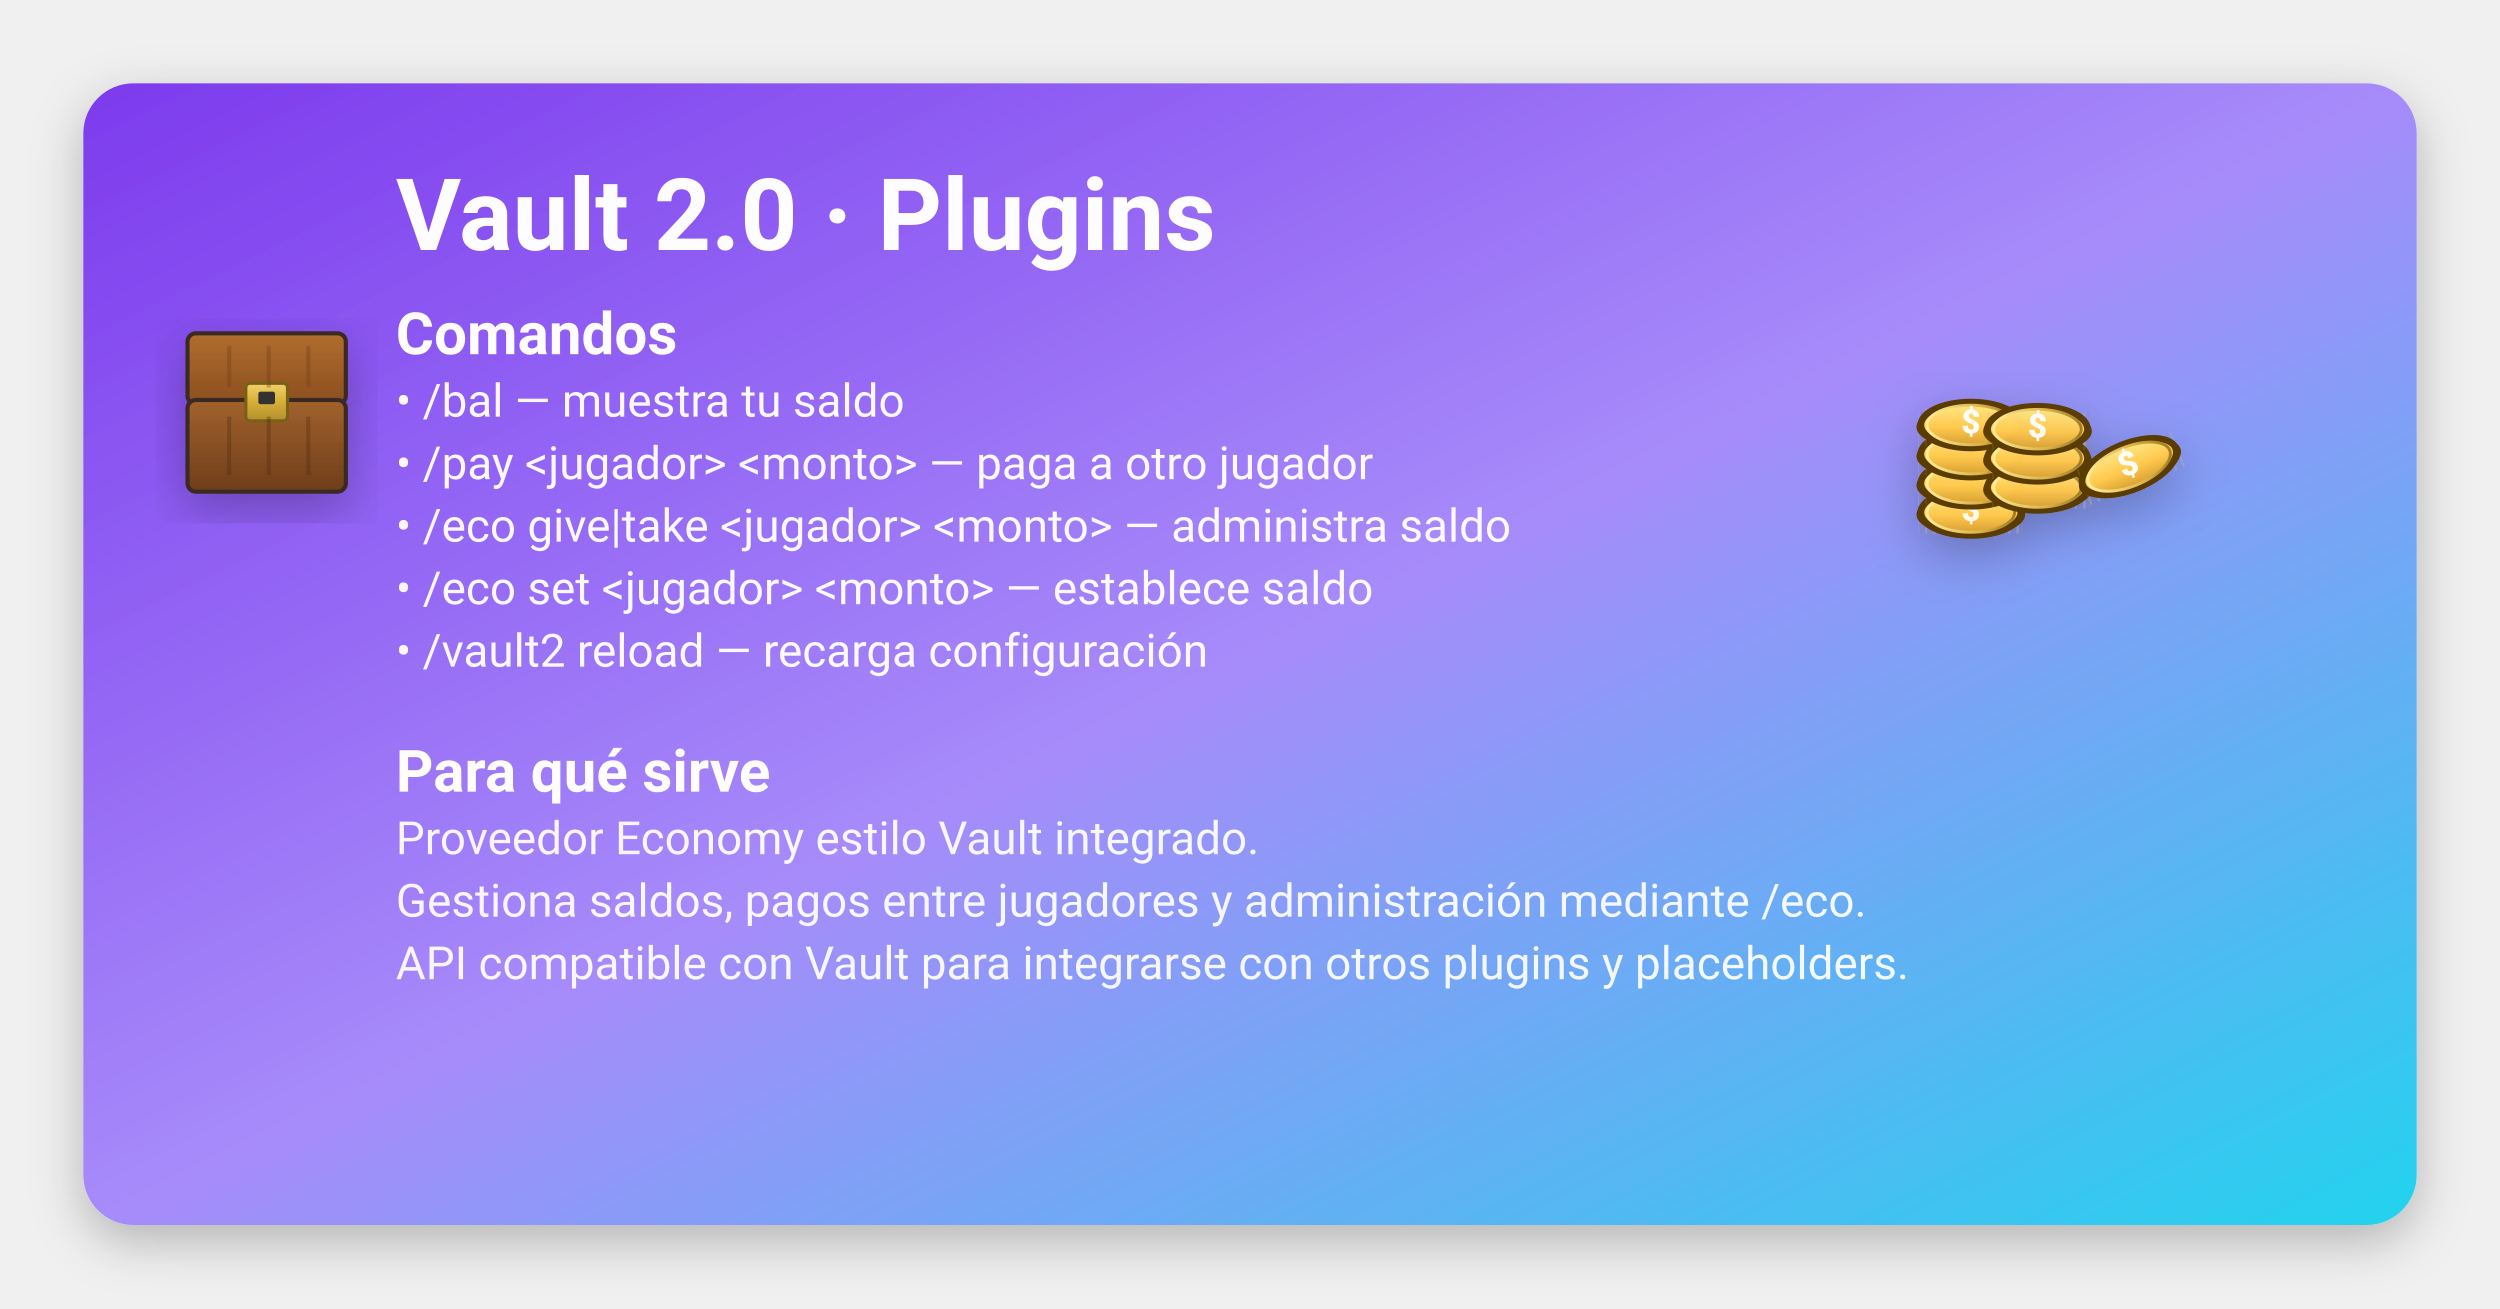
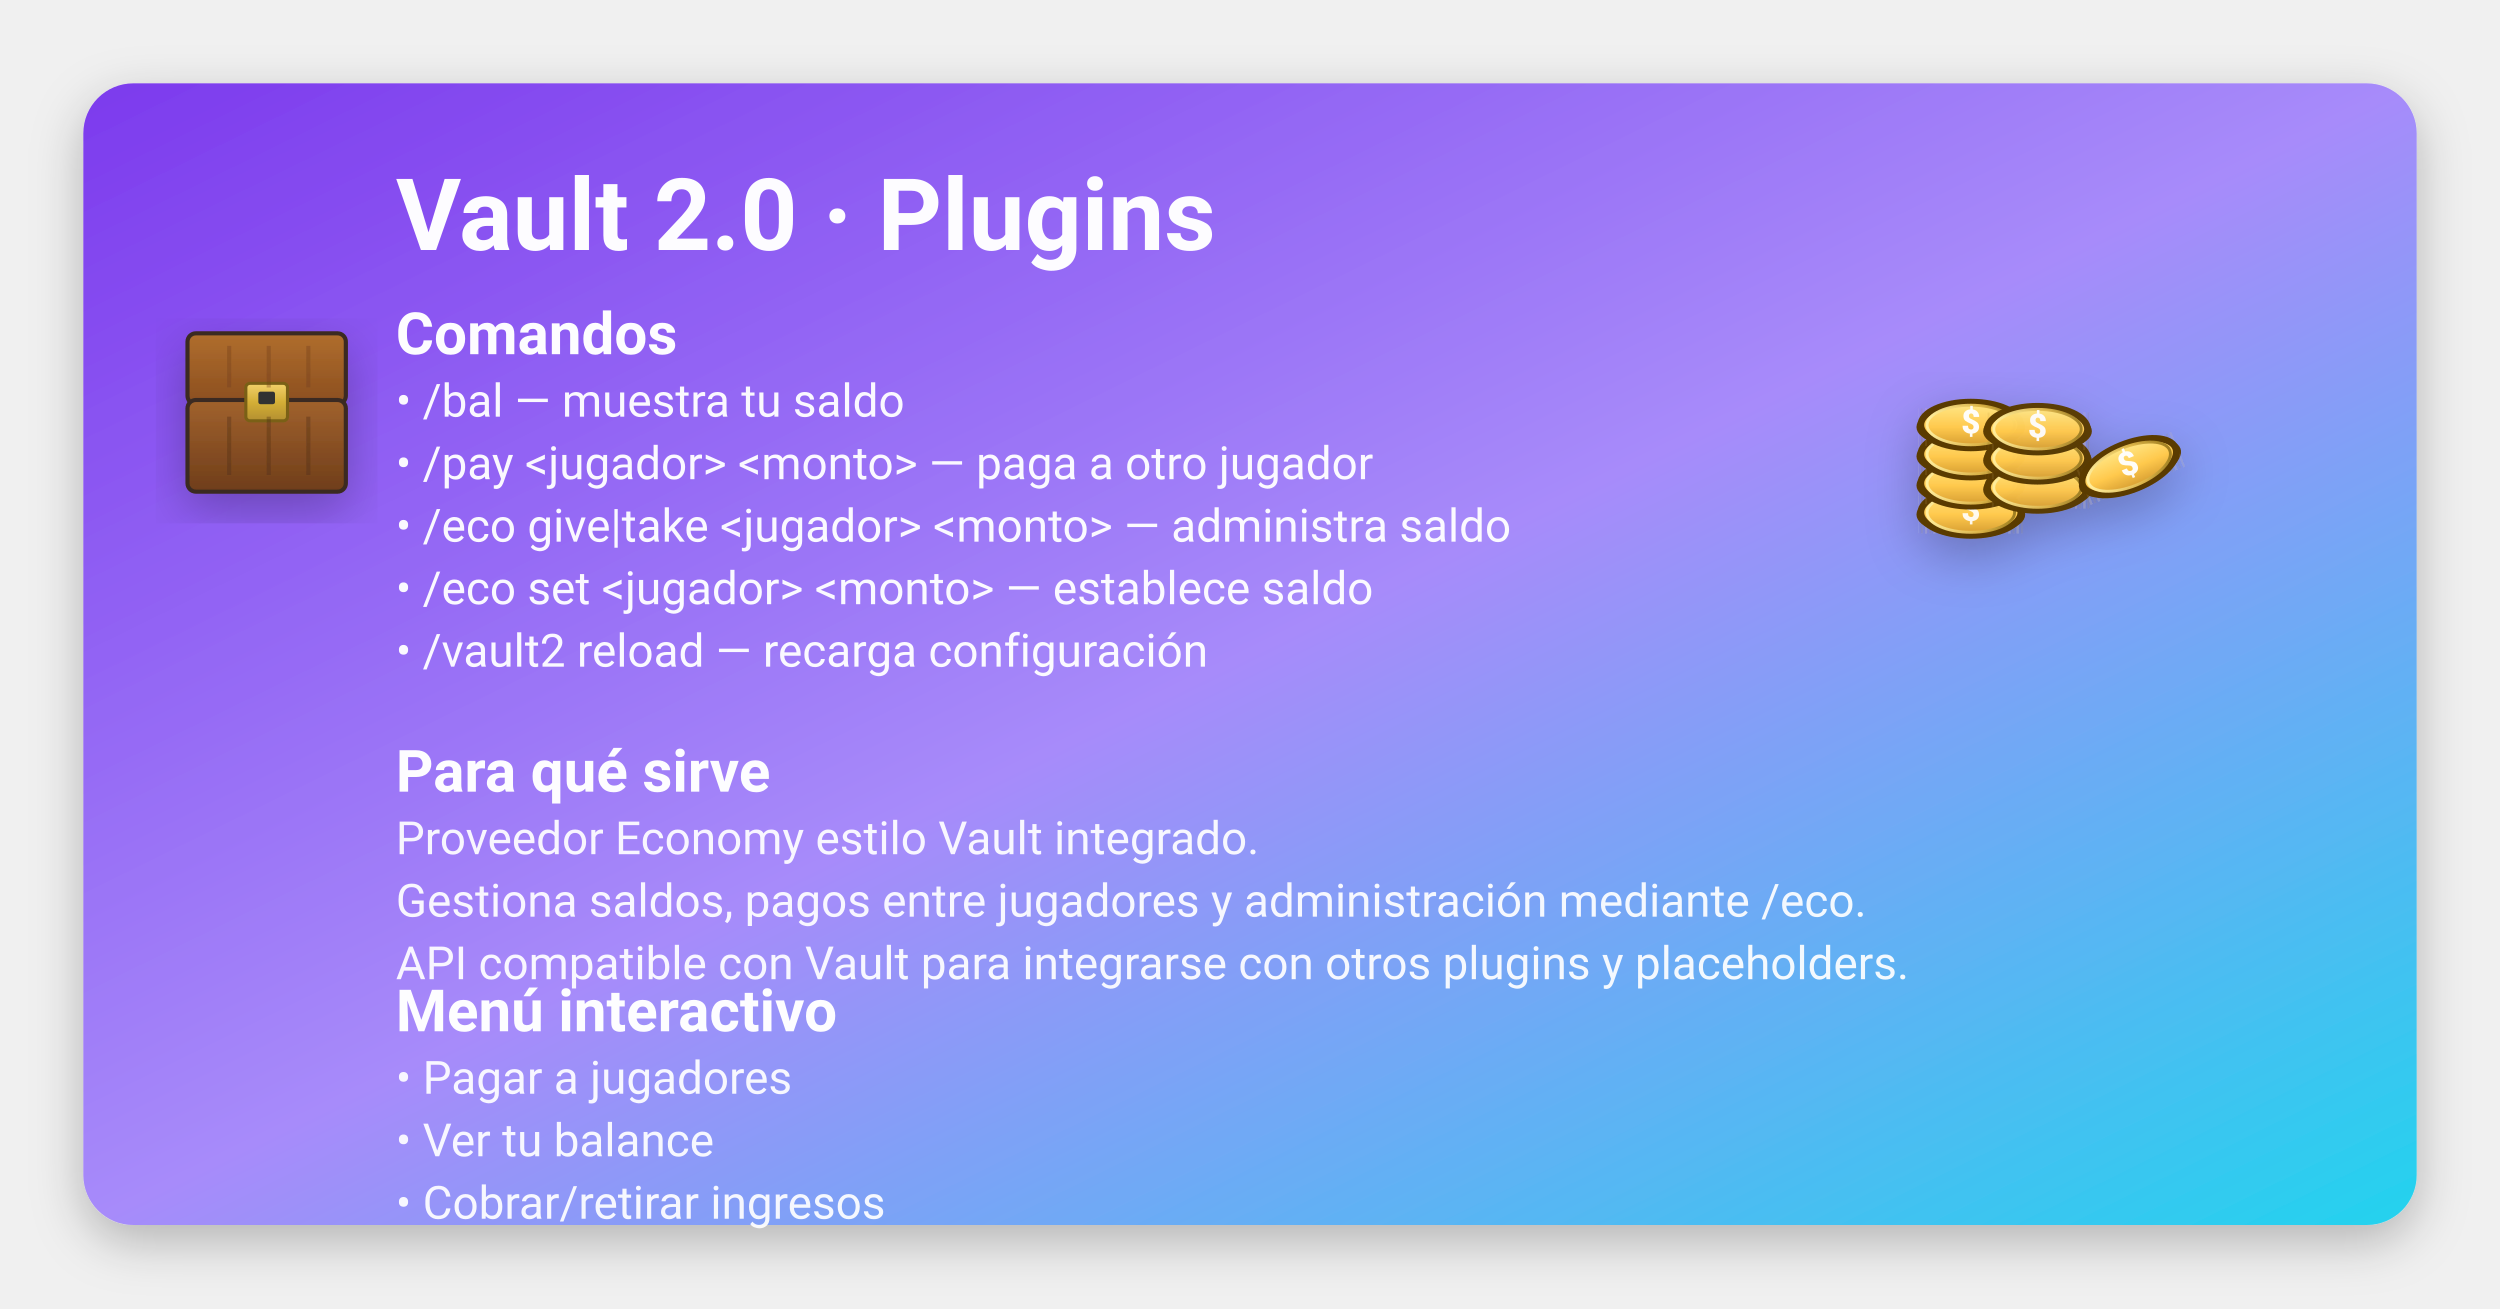
<svg xmlns="http://www.w3.org/2000/svg" width="1200" height="628" viewBox="0 0 1200 628" role="img" aria-label="Vault 2.0 plugins info">
  <defs>
    <linearGradient id="g" x1="0" x2="1" y1="0" y2="1">
      <stop offset="0%" stop-color="#7C3AED" />
      <stop offset="50%" stop-color="#A78BFA" />
      <stop offset="100%" stop-color="#22D3EE" />
    </linearGradient>
    <filter id="shadow" x="-20%" y="-20%" width="140%" height="140%">
      <feDropShadow dx="0" dy="8" stdDeviation="12" flood-color="#000" flood-opacity="0.25" />
    </filter>
    <linearGradient id="woodTop" x1="0" x2="0" y1="0" y2="1">
      <stop offset="0%" stop-color="#b06e2e" />
      <stop offset="100%" stop-color="#8b4e1f" />
    </linearGradient>
    <linearGradient id="woodBase" x1="0" x2="0" y1="0" y2="1">
      <stop offset="0%" stop-color="#a1622d" />
      <stop offset="100%" stop-color="#6f3d1a" />
    </linearGradient>
    <linearGradient id="metal" x1="0" x2="0" y1="0" y2="1">
      <stop offset="0%" stop-color="#f2d16b" />
      <stop offset="50%" stop-color="#d4af37" />
      <stop offset="100%" stop-color="#b38f2f" />
    </linearGradient>
    <linearGradient id="coinEdge" x1="0" x2="0" y1="0" y2="1">
      <stop offset="0%" stop-color="#ffe47a" />
      <stop offset="35%" stop-color="#e0b84a" />
      <stop offset="100%" stop-color="#8b6f1a" />
    </linearGradient>
    <pattern id="reedPattern" patternUnits="userSpaceOnUse" width="4" height="16">
      <rect x="0" y="0" width="1" height="16" fill="#e4c064" opacity="0.25" />
      <rect x="2" y="0" width="1" height="16" fill="#7d6518" opacity="0.18" />
    </pattern>
    <radialGradient id="coinShadow" cx="50%" cy="70%" r="90%">
      <stop offset="0%" stop-color="#000" stop-opacity="0.18" />
      <stop offset="60%" stop-color="#000" stop-opacity="0.06" />
      <stop offset="100%" stop-color="#000" stop-opacity="0" />
    </radialGradient>
    <linearGradient id="faceGold" x1="0" x2="0" y1="0" y2="1">
      <stop offset="0%" stop-color="#ffe98a" />
      <stop offset="55%" stop-color="#ffc94d" />
      <stop offset="100%" stop-color="#d39a2f" />
    </linearGradient>
    <linearGradient id="rimGold" x1="0" x2="1" y1="0" y2="0">
      <stop offset="0%" stop-color="#ffef9f" />
      <stop offset="60%" stop-color="#e0b84a" />
      <stop offset="100%" stop-color="#9a7a1f" />
    </linearGradient>
  </defs>
  <rect x="40" y="40" width="1120" height="548" rx="24" fill="url(#g)" filter="url(#shadow)" />
  <g transform="translate(90,160)" filter="url(#shadow)">
    <rect x="0" y="0" width="76" height="34" rx="4" fill="url(#woodTop)" stroke="#3b2c20" stroke-width="2" />
    <rect x="0" y="32" width="76" height="44" rx="4" fill="url(#woodBase)" stroke="#3b2c20" stroke-width="2" />
    <rect x="28" y="24" width="20" height="18" rx="2" fill="url(#metal)" stroke="#7a6115" stroke-width="1.5" />
    <rect x="34" y="28" width="8" height="6" rx="1" fill="#333333" />
    <rect x="19" y="6" width="2" height="20" fill="#6f3d1a" opacity="0.35" />
    <rect x="38" y="6" width="2" height="20" fill="#6f3d1a" opacity="0.35" />
    <rect x="57" y="6" width="2" height="20" fill="#6f3d1a" opacity="0.35" />
    <rect x="19" y="40" width="2" height="28" fill="#4b2a12" opacity="0.35" />
    <rect x="38" y="40" width="2" height="28" fill="#4b2a12" opacity="0.35" />
    <rect x="57" y="40" width="2" height="28" fill="#4b2a12" opacity="0.35" />
  </g>
  <g fill="#ffffff">
    <text x="190" y="120" font-family="'Segoe UI', Roboto, 'Helvetica Neue', Arial, 'Noto Sans', sans-serif" font-weight="700" font-size="48" opacity="0.98">Vault 2.0 · Plugins</text>
    <text x="190" y="170" font-family="'Segoe UI', Roboto, 'Helvetica Neue', Arial, 'Noto Sans', sans-serif" font-weight="700" font-size="28" opacity="0.98">Comandos</text>
    <text x="190" y="200" font-family="'Segoe UI', Roboto, 'Helvetica Neue', Arial, 'Noto Sans', sans-serif" font-weight="400" font-size="22" opacity="0.95">• /bal — muestra tu saldo</text>
    <text x="190" y="230" font-family="'Segoe UI', Roboto, 'Helvetica Neue', Arial, 'Noto Sans', sans-serif" font-weight="400" font-size="22" opacity="0.95">• /pay &lt;jugador&gt; &lt;monto&gt; — paga a otro jugador</text>
    <text x="190" y="260" font-family="'Segoe UI', Roboto, 'Helvetica Neue', Arial, 'Noto Sans', sans-serif" font-weight="400" font-size="22" opacity="0.95">• /eco give|take &lt;jugador&gt; &lt;monto&gt; — administra saldo</text>
    <text x="190" y="290" font-family="'Segoe UI', Roboto, 'Helvetica Neue', Arial, 'Noto Sans', sans-serif" font-weight="400" font-size="22" opacity="0.95">• /eco set &lt;jugador&gt; &lt;monto&gt; — establece saldo</text>
    <text x="190" y="320" font-family="'Segoe UI', Roboto, 'Helvetica Neue', Arial, 'Noto Sans', sans-serif" font-weight="400" font-size="22" opacity="0.95">• /vault2 reload — recarga configuración</text>
  </g>
  <g transform="translate(930,170)" filter="url(#shadow)">
    <ellipse cx="30" cy="94" rx="72" ry="16" fill="#000" opacity="0" />
    <g transform="translate(-14,0)">
      <rect x="5" y="68" width="50" height="18" rx="25" ry="11" fill="url(#coinEdge)" stroke="#5a3a00" stroke-width="2.2" />
      <rect x="5" y="68" width="50" height="18" fill="url(#reedPattern)" opacity="0.45" />
      <ellipse cx="30" cy="84" rx="24" ry="10" fill="url(#coinShadow)" opacity="0" />
      <ellipse cx="30" cy="76" rx="24" ry="11" fill="url(#faceGold)" stroke="#5a3a00" stroke-width="3.2" />
      <ellipse cx="30" cy="76" rx="21" ry="9.5" fill="none" stroke="url(#rimGold)" stroke-width="1.4" opacity="0.95" />
      <text x="30" y="80" font-family="'Segoe UI', Roboto, Arial, sans-serif" font-weight="800" font-size="16" text-anchor="middle" fill="#fff" opacity="0.9">$</text>
      <rect x="5" y="54" width="50" height="18" rx="25" ry="11" fill="url(#coinEdge)" stroke="#5a3a00" stroke-width="2.2" />
      <rect x="5" y="54" width="50" height="18" fill="url(#reedPattern)" opacity="0.45" />
      <ellipse cx="30" cy="70" rx="24" ry="10" fill="url(#coinShadow)" opacity="0" />
      <ellipse cx="30" cy="62" rx="24" ry="11" fill="url(#faceGold)" stroke="#5a3a00" stroke-width="3.2" />
      <ellipse cx="30" cy="62" rx="21" ry="9.5" fill="none" stroke="url(#rimGold)" stroke-width="1.4" opacity="0.95" />
      <rect x="5" y="40" width="50" height="18" rx="25" ry="11" fill="url(#coinEdge)" stroke="#5a3a00" stroke-width="2.2" />
      <rect x="5" y="40" width="50" height="18" fill="url(#reedPattern)" opacity="0.45" />
      <ellipse cx="30" cy="56" rx="24" ry="10" fill="url(#coinShadow)" opacity="0" />
      <ellipse cx="30" cy="48" rx="24" ry="11" fill="url(#faceGold)" stroke="#5a3a00" stroke-width="3.2" />
      <ellipse cx="30" cy="48" rx="21" ry="9.5" fill="none" stroke="url(#rimGold)" stroke-width="1.4" opacity="0.95" />
      <rect x="5" y="26" width="50" height="18" rx="25" ry="11" fill="url(#coinEdge)" stroke="#5a3a00" stroke-width="2.2" />
      <rect x="5" y="26" width="50" height="18" fill="url(#reedPattern)" opacity="0.45" />
      <ellipse cx="30" cy="42" rx="24" ry="10" fill="url(#coinShadow)" opacity="0" />
      <ellipse cx="30" cy="34" rx="24" ry="11" fill="url(#faceGold)" stroke="#5a3a00" stroke-width="3.2" />
      <ellipse cx="30" cy="34" rx="21" ry="9.5" fill="none" stroke="url(#rimGold)" stroke-width="1.4" opacity="0.95" />
      <text x="30" y="38" font-family="'Segoe UI', Roboto, Arial, sans-serif" font-weight="800" font-size="16" text-anchor="middle" fill="#fff" opacity="0.95">$</text>
    </g>
    <g transform="translate(18,-6)" opacity="0.98">
      <rect x="5" y="62" width="50" height="18" rx="25" ry="11" fill="url(#coinEdge)" stroke="#5a3a00" stroke-width="2.2" />
      <rect x="5" y="62" width="50" height="18" fill="url(#reedPattern)" opacity="0.45" />
      <ellipse cx="30" cy="78" rx="24" ry="10" fill="url(#coinShadow)" opacity="0" />
      <ellipse cx="30" cy="70" rx="24" ry="11" fill="url(#faceGold)" stroke="#5a3a00" stroke-width="3.2" />
      <ellipse cx="30" cy="70" rx="21" ry="9.5" fill="none" stroke="url(#rimGold)" stroke-width="1.4" opacity="0.95" />
      <rect x="5" y="48" width="50" height="18" rx="25" ry="11" fill="url(#coinEdge)" stroke="#5a3a00" stroke-width="2.2" />
      <rect x="5" y="48" width="50" height="18" fill="url(#reedPattern)" opacity="0.45" />
      <ellipse cx="30" cy="64" rx="24" ry="10" fill="url(#coinShadow)" opacity="0" />
      <ellipse cx="30" cy="56" rx="24" ry="11" fill="url(#faceGold)" stroke="#5a3a00" stroke-width="3.2" />
      <ellipse cx="30" cy="56" rx="21" ry="9.5" fill="none" stroke="url(#rimGold)" stroke-width="1.4" opacity="0.95" />
      <rect x="5" y="34" width="50" height="18" rx="25" ry="11" fill="url(#coinEdge)" stroke="#5a3a00" stroke-width="2.2" />
      <rect x="5" y="34" width="50" height="18" fill="url(#reedPattern)" opacity="0.45" />
      <ellipse cx="30" cy="50" rx="24" ry="10" fill="url(#coinShadow)" opacity="0" />
      <ellipse cx="30" cy="42" rx="24" ry="11" fill="url(#faceGold)" stroke="#5a3a00" stroke-width="3.2" />
      <ellipse cx="30" cy="42" rx="21" ry="9.5" fill="none" stroke="url(#rimGold)" stroke-width="1.4" opacity="0.95" />
      <text x="30" y="46" font-family="'Segoe UI', Roboto, Arial, sans-serif" font-weight="800" font-size="16" text-anchor="middle" fill="#fff" opacity="0.95">$</text>
    </g>
    <g transform="translate(92,54) rotate(-22)">
      <rect x="-25" y="-8" width="50" height="18" rx="25" ry="11" fill="url(#coinEdge)" stroke="#5a3a00" stroke-width="2.2" />
      <rect x="-25" y="-8" width="50" height="18" fill="url(#reedPattern)" opacity="0.45" />
      <ellipse cx="0" cy="8" rx="24" ry="10" fill="url(#coinShadow)" opacity="0" />
      <ellipse cx="0" cy="0" rx="24" ry="11" fill="url(#faceGold)" stroke="#5a3a00" stroke-width="3.2" />
      <ellipse cx="0" cy="0" rx="21" ry="9.5" fill="none" stroke="url(#rimGold)" stroke-width="1.4" opacity="0.95" />
      <text x="0" y="4" font-family="'Segoe UI', Roboto, Arial, sans-serif" font-weight="800" font-size="16" text-anchor="middle" fill="#fff" opacity="0.95">$</text>
    </g>
  </g>
  <g>
    <text x="190" y="380" font-family="'Segoe UI', Roboto, 'Helvetica Neue', Arial, 'Noto Sans', sans-serif" font-weight="700" font-size="28" fill="#ffffff" opacity="0.98">Para qué sirve</text>
    <text x="190" y="410" font-family="'Segoe UI', Roboto, 'Helvetica Neue', Arial, 'Noto Sans', sans-serif" font-weight="400" font-size="22" fill="#ffffff" opacity="0.92">Proveedor Economy estilo Vault integrado.</text>
    <text x="190" y="440" font-family="'Segoe UI', Roboto, 'Helvetica Neue', Arial, 'Noto Sans', sans-serif" font-weight="400" font-size="22" fill="#ffffff" opacity="0.92">Gestiona saldos, pagos entre jugadores y administración mediante /eco.</text>
    <text x="190" y="470" font-family="'Segoe UI', Roboto, 'Helvetica Neue', Arial, 'Noto Sans', sans-serif" font-weight="400" font-size="22" fill="#ffffff" opacity="0.92">API compatible con Vault para integrarse con otros plugins y placeholders.</text>
  </g>
+   <g>
+     <text x="190" y="495" font-family="'Segoe UI', Roboto, 'Helvetica Neue', Arial, 'Noto Sans', sans-serif" font-weight="700" font-size="28" fill="#ffffff" opacity="0.98">Menú interactivo</text>
+     <text x="190" y="525" font-family="'Segoe UI', Roboto, 'Helvetica Neue', Arial, 'Noto Sans', sans-serif" font-weight="400" font-size="22" fill="#ffffff" opacity="0.92">• Pagar a jugadores</text>
+     <text x="190" y="555" font-family="'Segoe UI', Roboto, 'Helvetica Neue', Arial, 'Noto Sans', sans-serif" font-weight="400" font-size="22" fill="#ffffff" opacity="0.92">• Ver tu balance</text>
+     <text x="190" y="585" font-family="'Segoe UI', Roboto, 'Helvetica Neue', Arial, 'Noto Sans', sans-serif" font-weight="400" font-size="22" fill="#ffffff" opacity="0.92">• Cobrar/retirar ingresos</text>
+   </g>
</svg>
